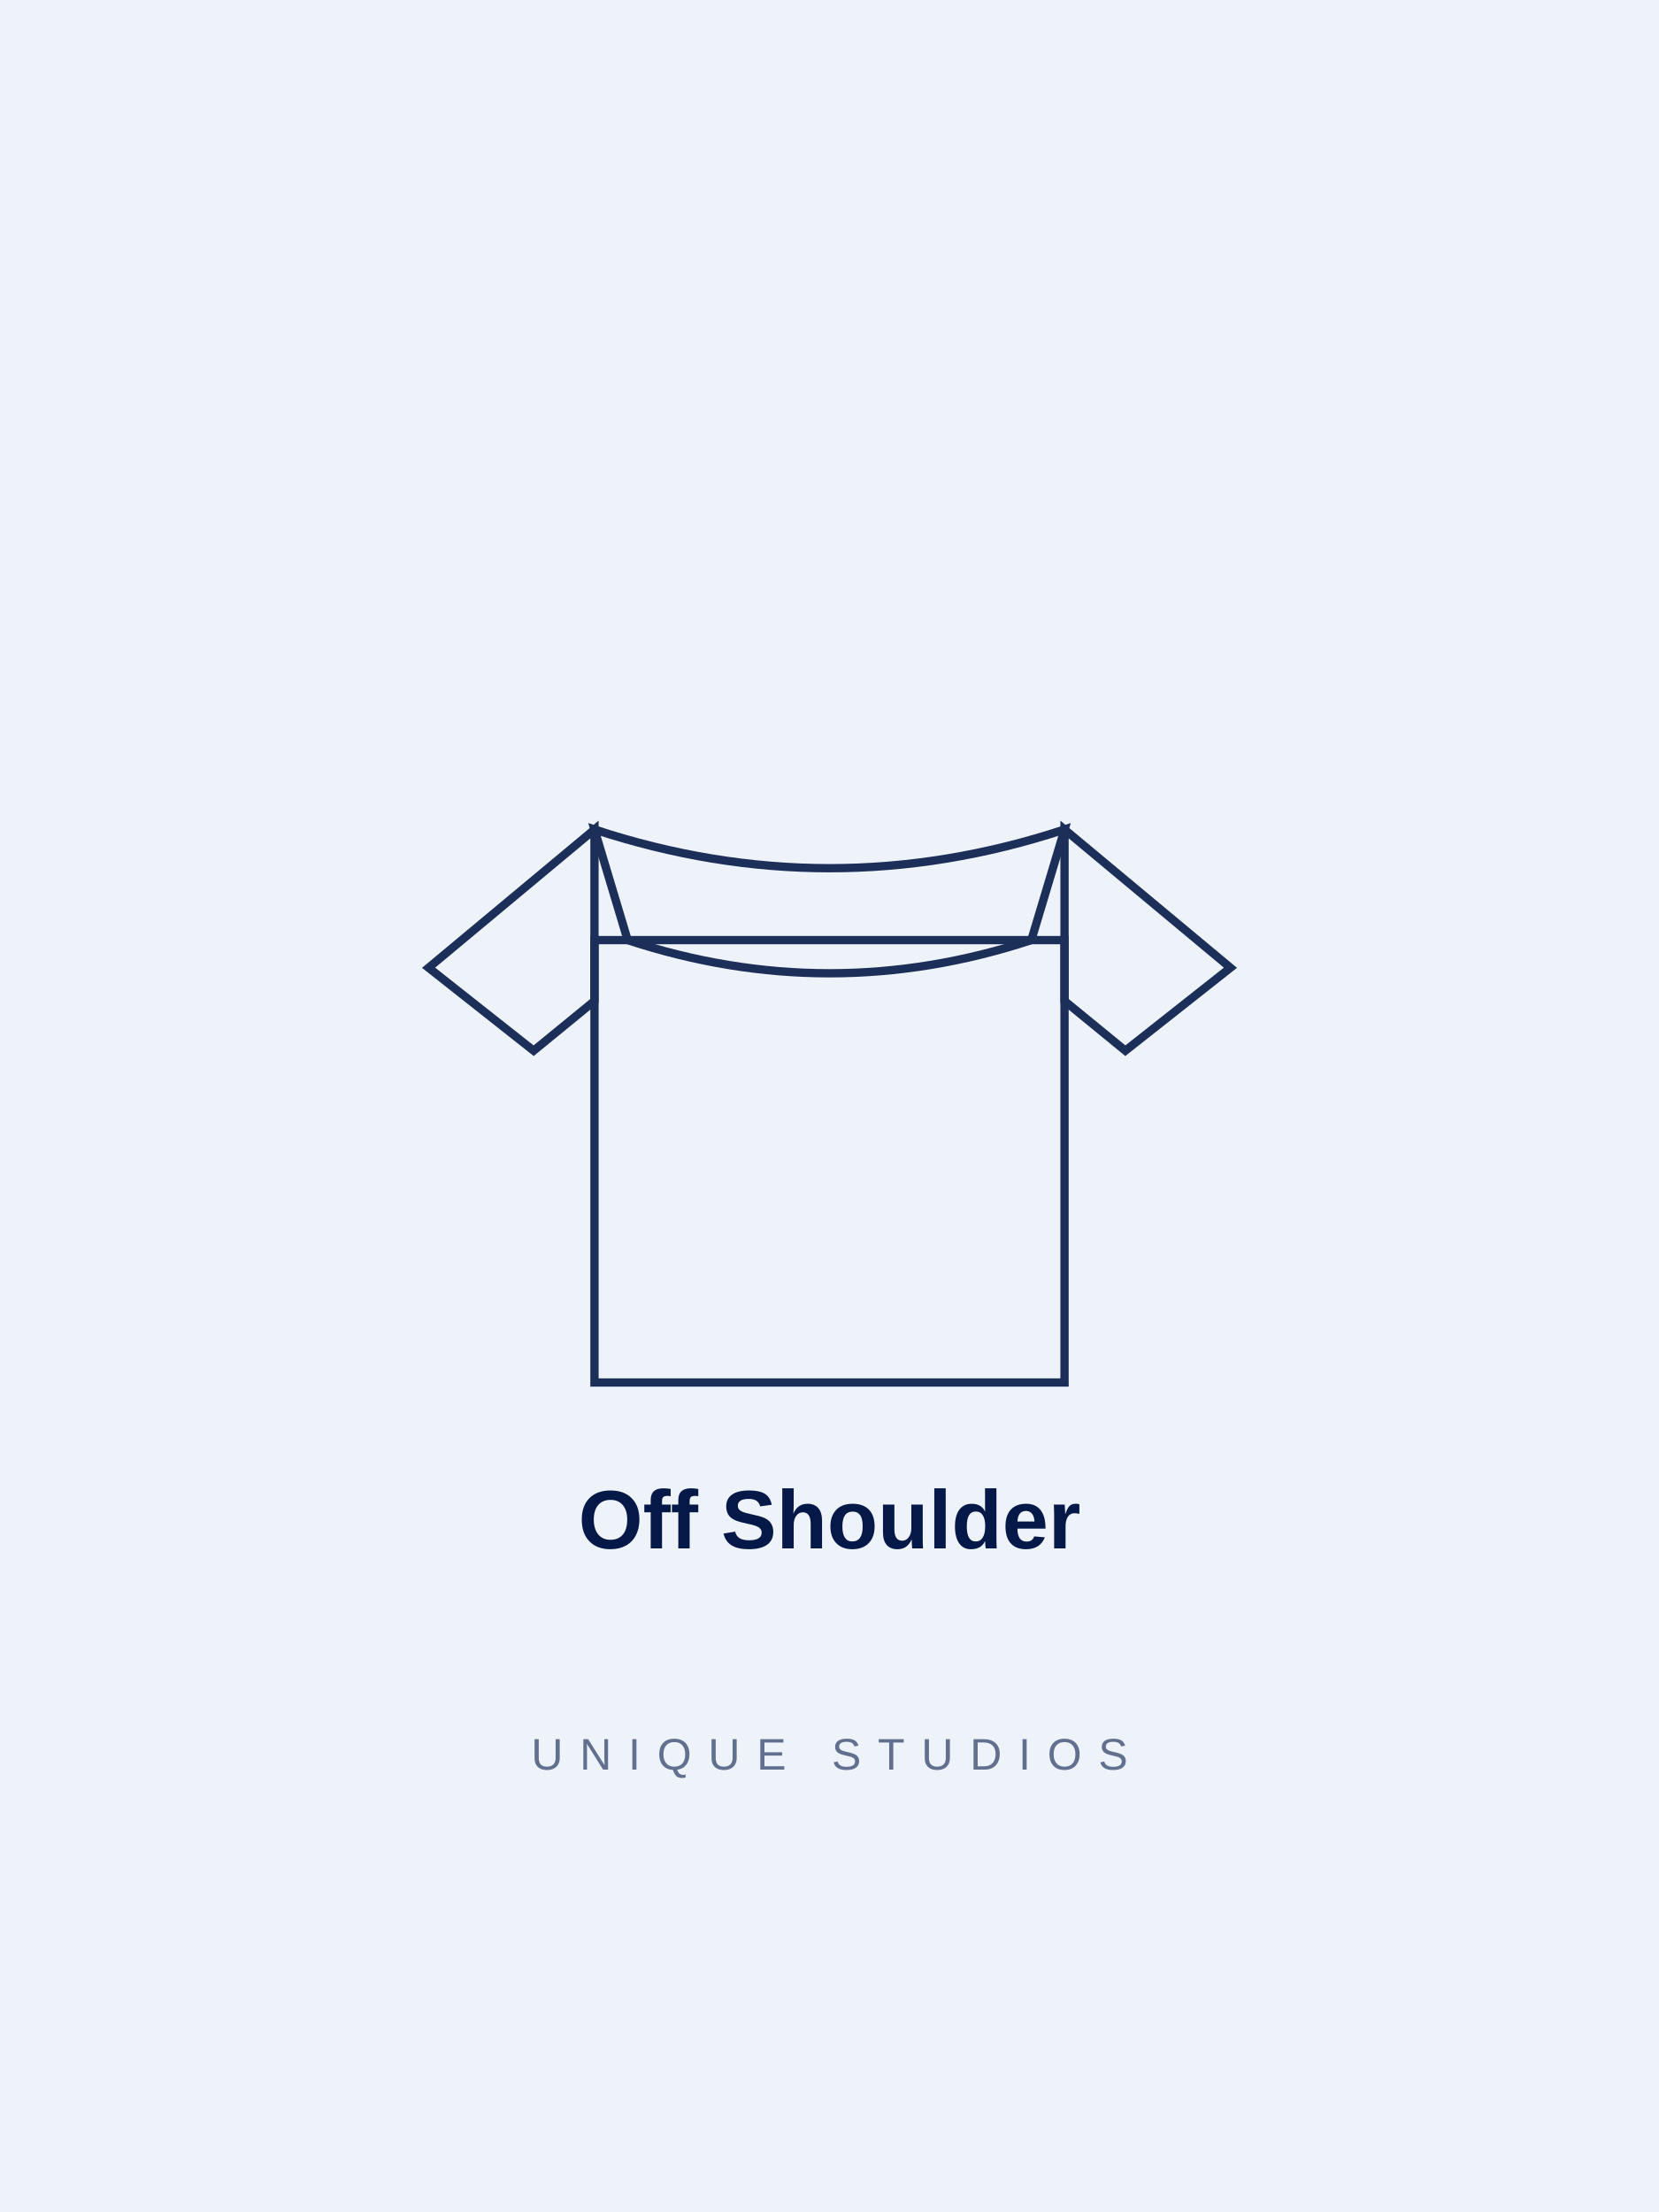
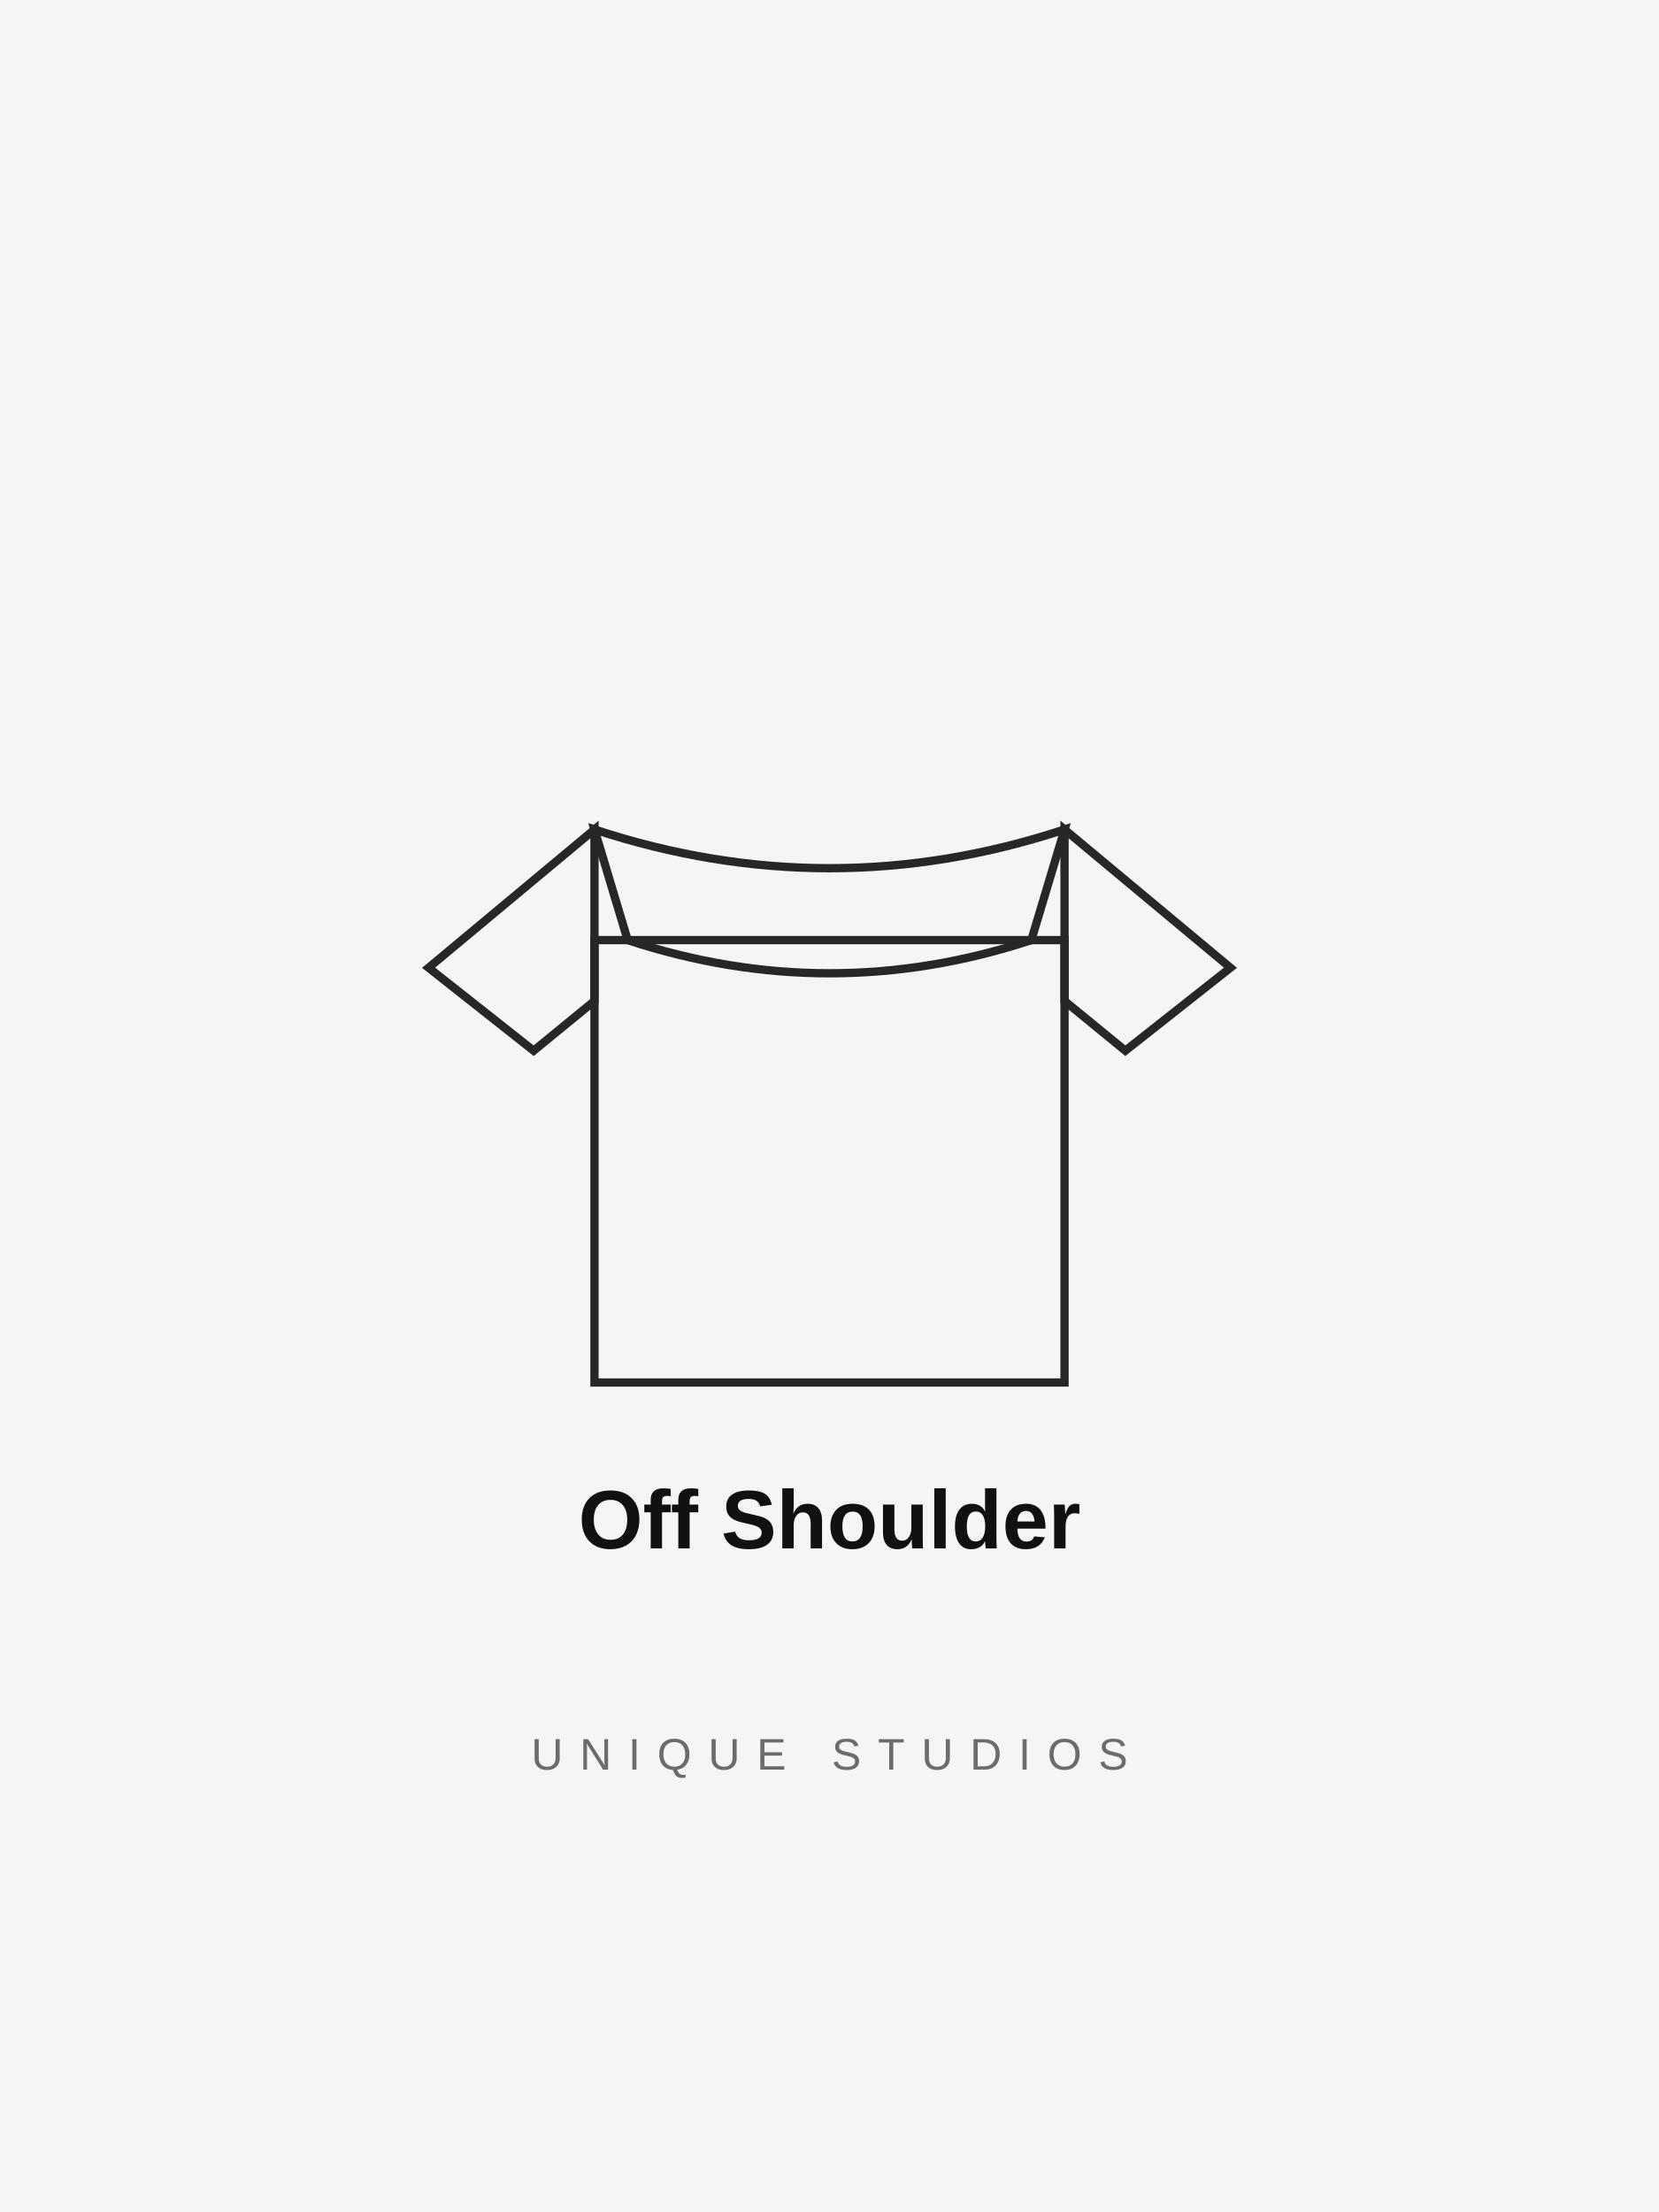
<svg xmlns="http://www.w3.org/2000/svg" width="600" height="800" viewBox="0 0 600 800">
-   <rect width="600" height="800" fill="#EEF2F9" />
-   <g fill="none" stroke="#051948" stroke-width="3" opacity="0.9">
+   <rect width="600" height="800" fill="#F5F5F5" />
+   <g fill="none" stroke="#111111" stroke-width="3" opacity="0.9">
    <path d="M215 300 q85 28 170 0 l-12 40 q-73 24 -146 0 z" />
    <path d="M215 300 l-60 50 38 30 22 -18z" />
    <path d="M385 300 l60 50 -38 30 -22 -18z" />
    <path d="M215 340 h170 v160 h-170 z" />
  </g>
-   <text x="300" y="560" text-anchor="middle" font-family="Arial, sans-serif" font-size="30" font-weight="bold" fill="#051948">Off Shoulder</text>
-   <text x="300" y="640" text-anchor="middle" font-family="Arial, sans-serif" font-size="16" letter-spacing="6" fill="#051948" opacity="0.6">UNIQUE STUDIOS</text>
+   <text x="300" y="560" text-anchor="middle" font-family="Arial, sans-serif" font-size="30" font-weight="bold" fill="#111111">Off Shoulder</text>
+   <text x="300" y="640" text-anchor="middle" font-family="Arial, sans-serif" font-size="16" letter-spacing="6" fill="#111111" opacity="0.6">UNIQUE STUDIOS</text>
</svg>
